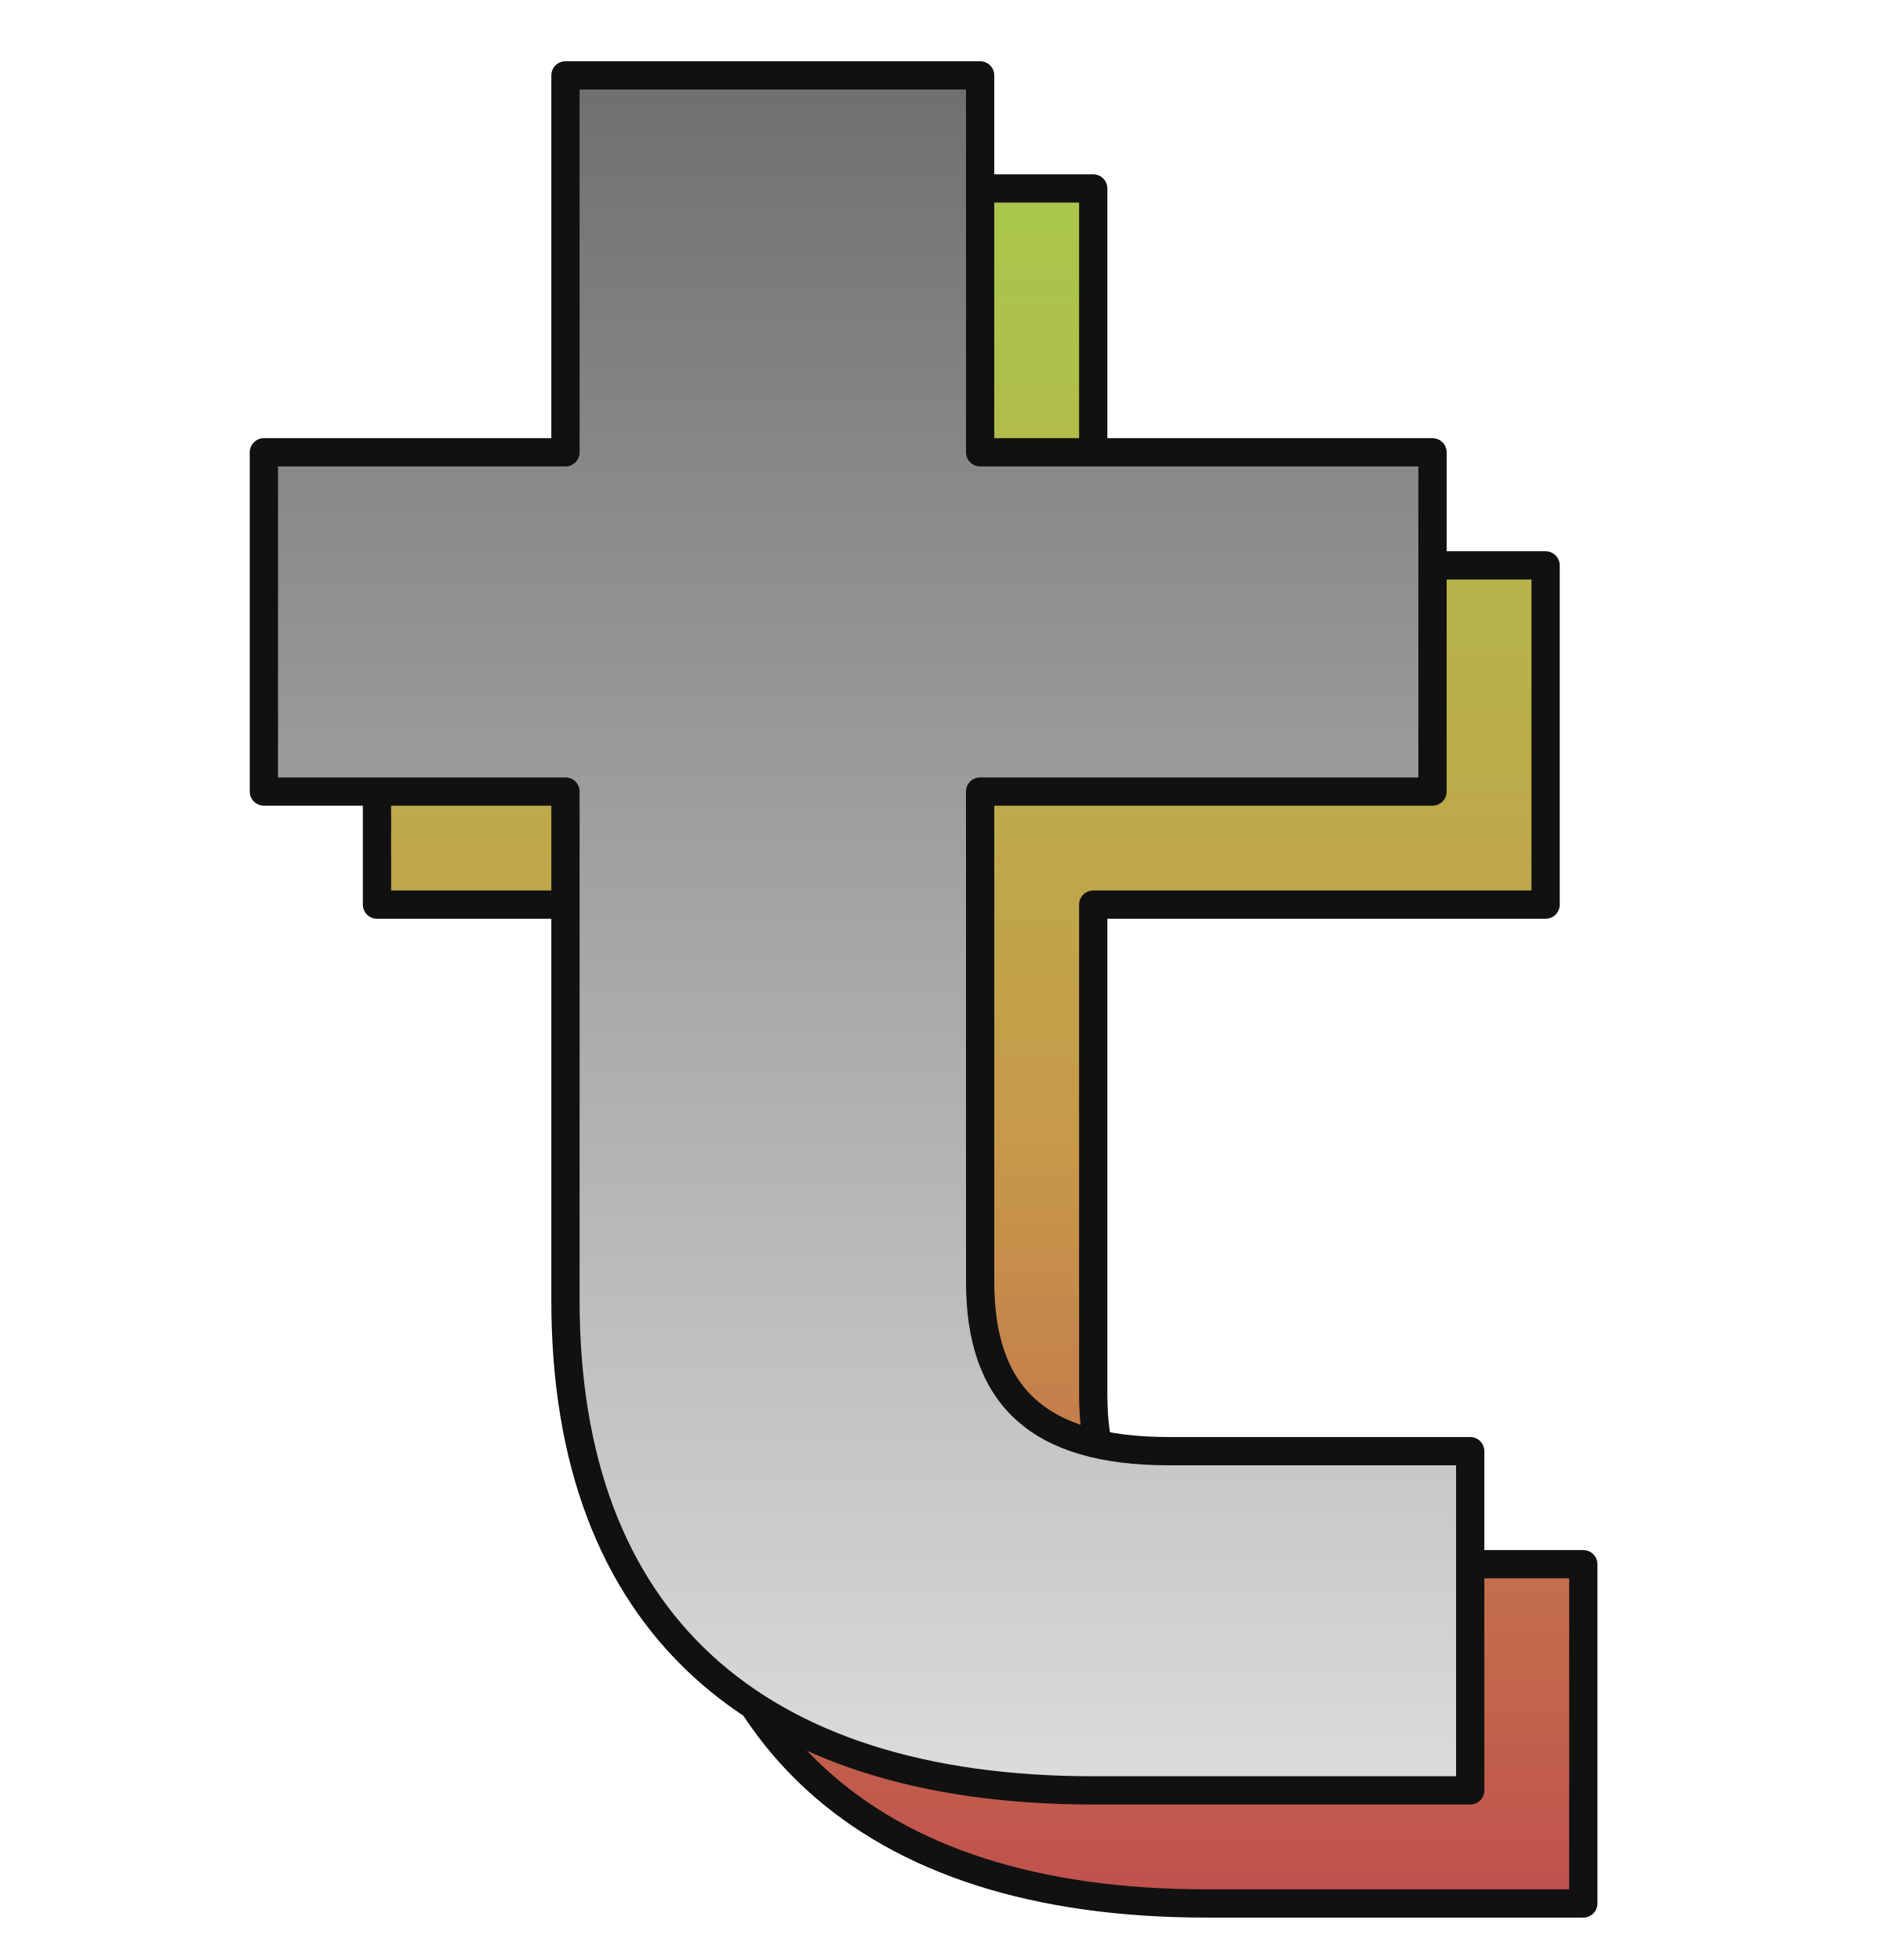
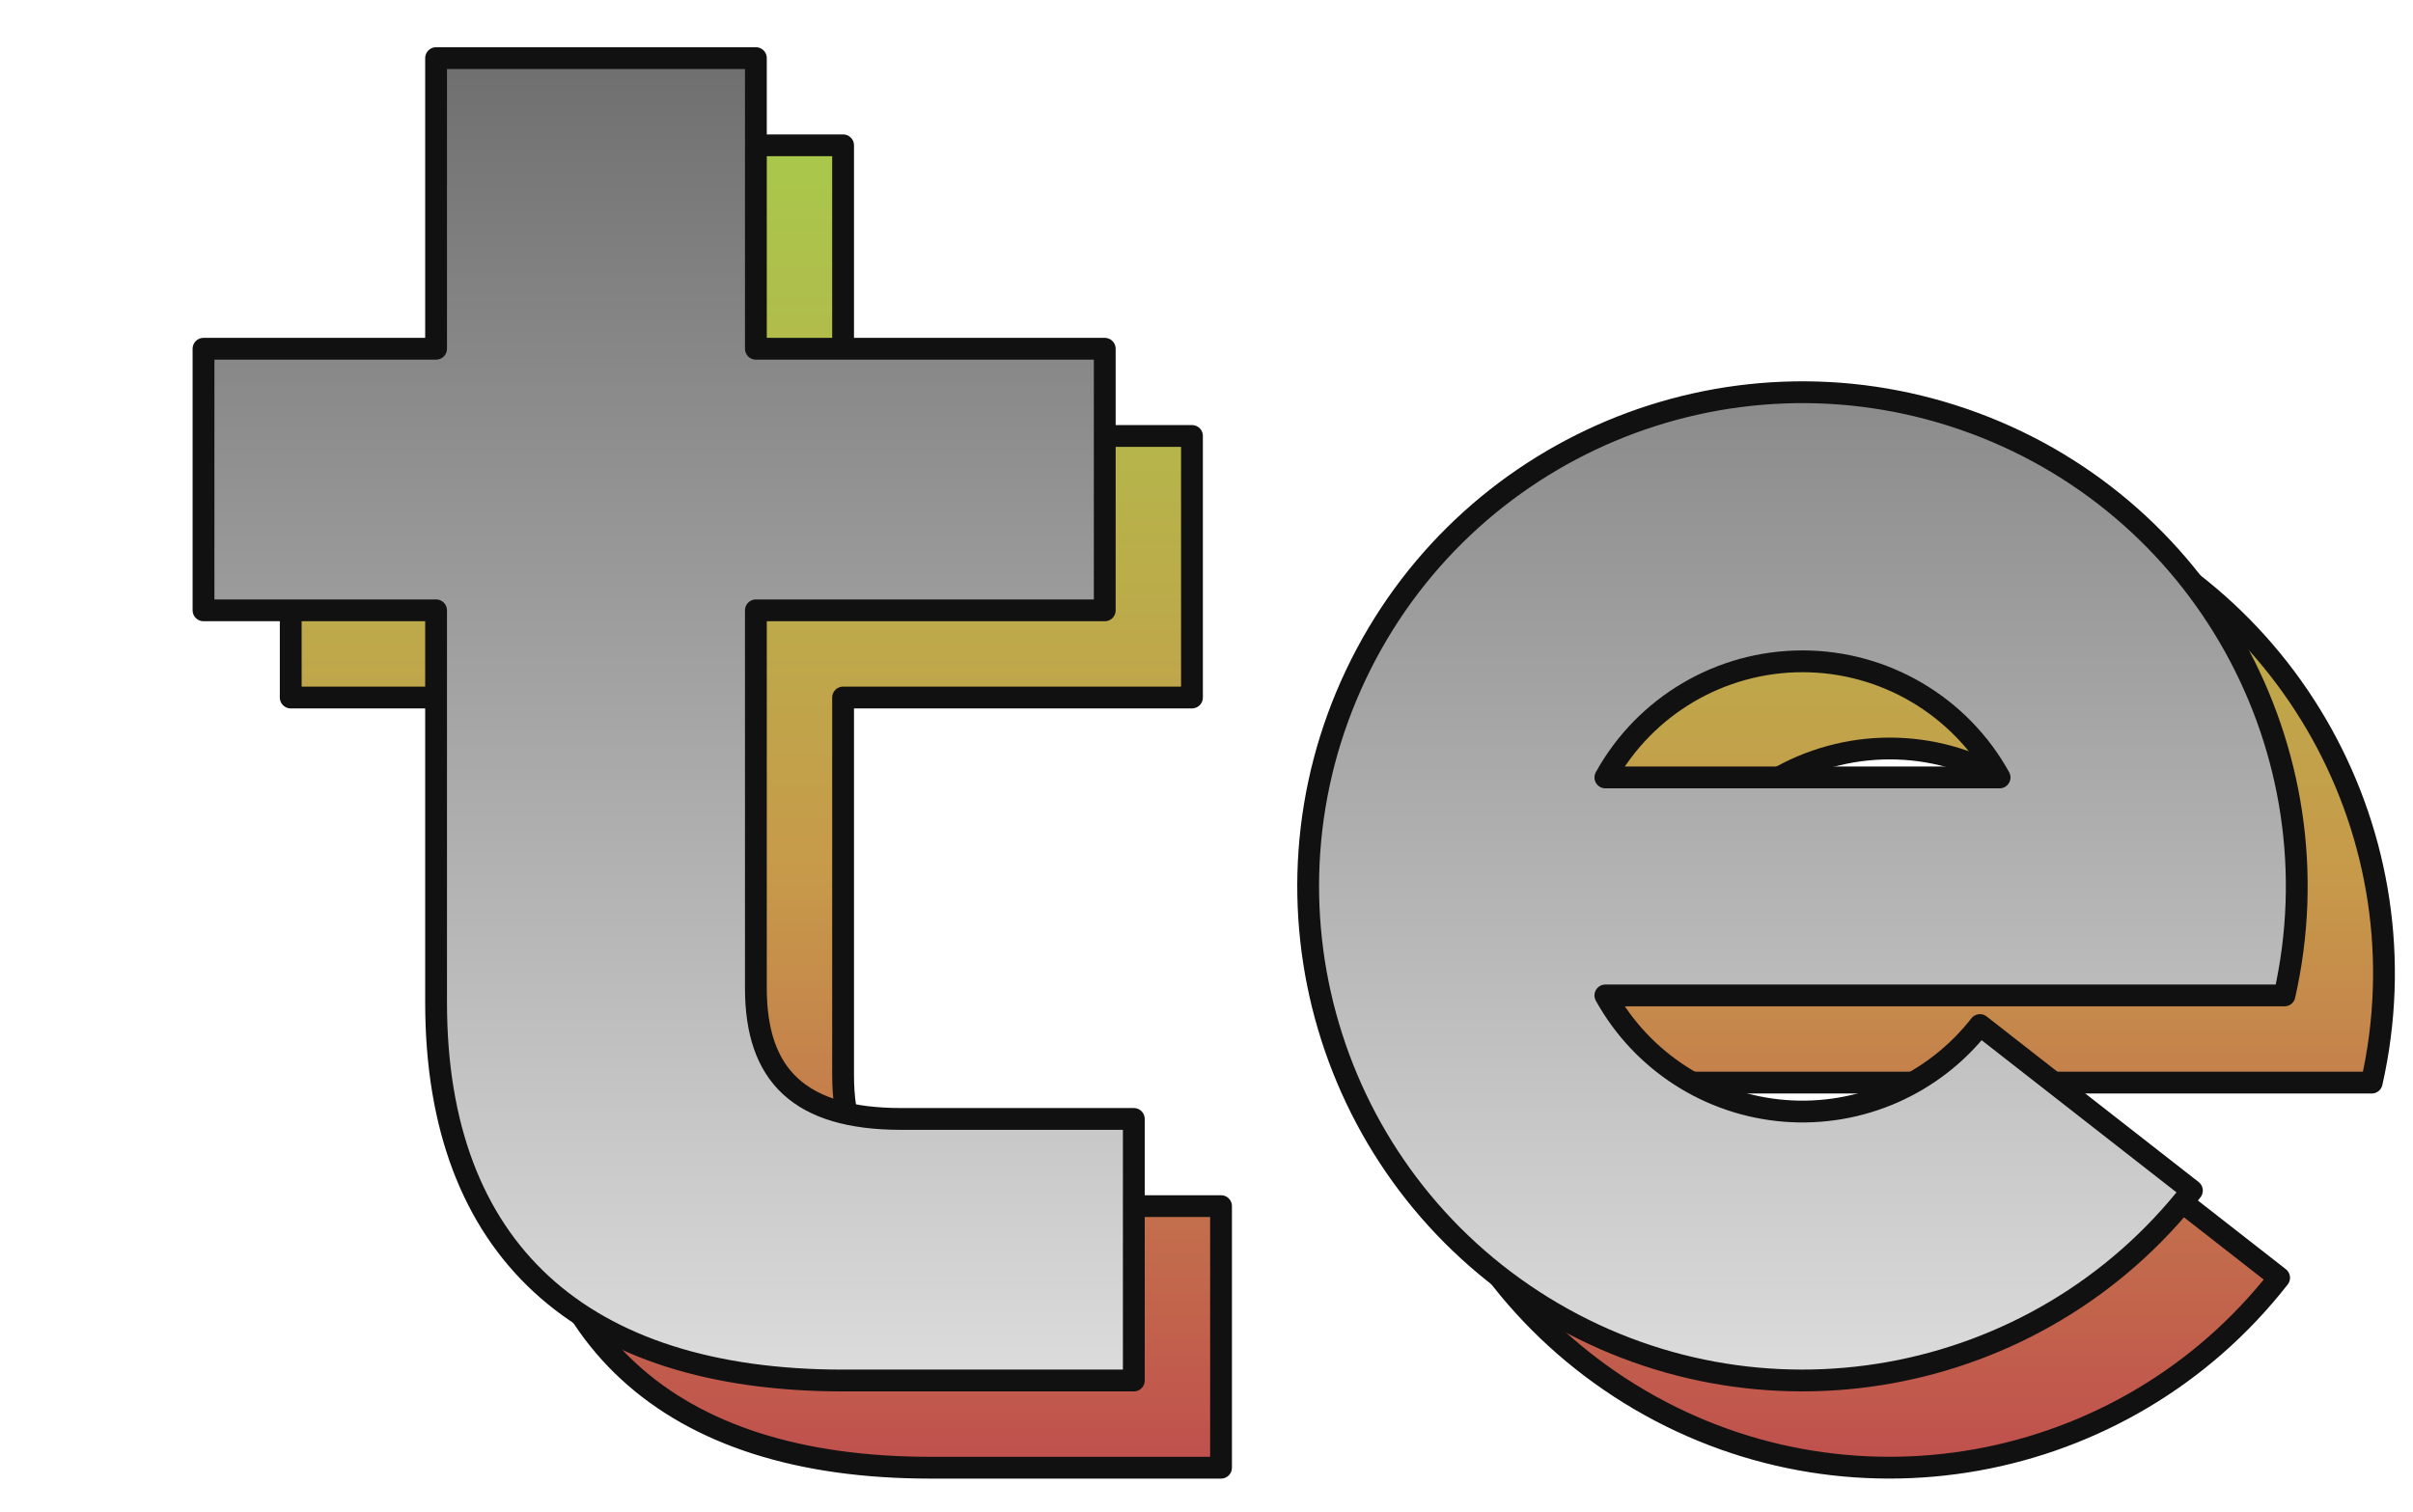
- <svg xmlns="http://www.w3.org/2000/svg" viewBox="0 0 100 104" width="100" height="104">
+ <svg xmlns="http://www.w3.org/2000/svg" viewBox="0 0 166 104" width="166" height="104">
  <defs>
    <linearGradient id="face" x1="0" y1="0" x2="0" y2="1">
      <stop offset="0" stop-color="#6f6f6f" />
      <stop offset="1" stop-color="#dcdcdc" />
    </linearGradient>
    <linearGradient id="back" x1="0" y1="0" x2="0" y2="1">
      <stop offset="0" stop-color="#a9c84b" />
      <stop offset=".55" stop-color="#c79a4a" />
      <stop offset="1" stop-color="#c0504d" />
    </linearGradient>
  </defs>
-   <path transform="translate(6 6)" fill="url(#back)" stroke="#111" stroke-width="1.5" stroke-linejoin="round" d="M30 4H52V24H76V42H52V68C52 74 55 77 62 77H78V95H58C40 95 30 86 30 69V42H14V24H30Z" />
-   <path fill="url(#face)" stroke="#111" stroke-width="1.5" stroke-linejoin="round" d="M30 4H52V24H76V42H52V68C52 74 55 77 62 77H78V95H58C40 95 30 86 30 69V42H14V24H30Z" />
+   <path transform="translate(6 6)" fill="url(#back)" fill-rule="evenodd" stroke="#111" stroke-width="1.5" stroke-linejoin="round" d="M30 4H52V24H76V42H52V68C52 74 55 77 62 77H78V95H58C40 95 30 86 30 69V42H14V24H30ZM157.16 68.50A34 34 0 1 0 150.79 81.93L136.21 70.54A15.5 15.5 0 0 1 110.44 68.50ZM110.44 53.50A15.5 15.5 0 0 1 137.56 53.50Z" />
+   <path fill="url(#face)" fill-rule="evenodd" stroke="#111" stroke-width="1.5" stroke-linejoin="round" d="M30 4H52V24H76V42H52V68C52 74 55 77 62 77H78V95H58C40 95 30 86 30 69V42H14V24H30ZM157.16 68.50A34 34 0 1 0 150.79 81.93L136.21 70.54A15.5 15.5 0 0 1 110.44 68.50ZM110.44 53.50A15.5 15.5 0 0 1 137.56 53.50Z" />
</svg>
